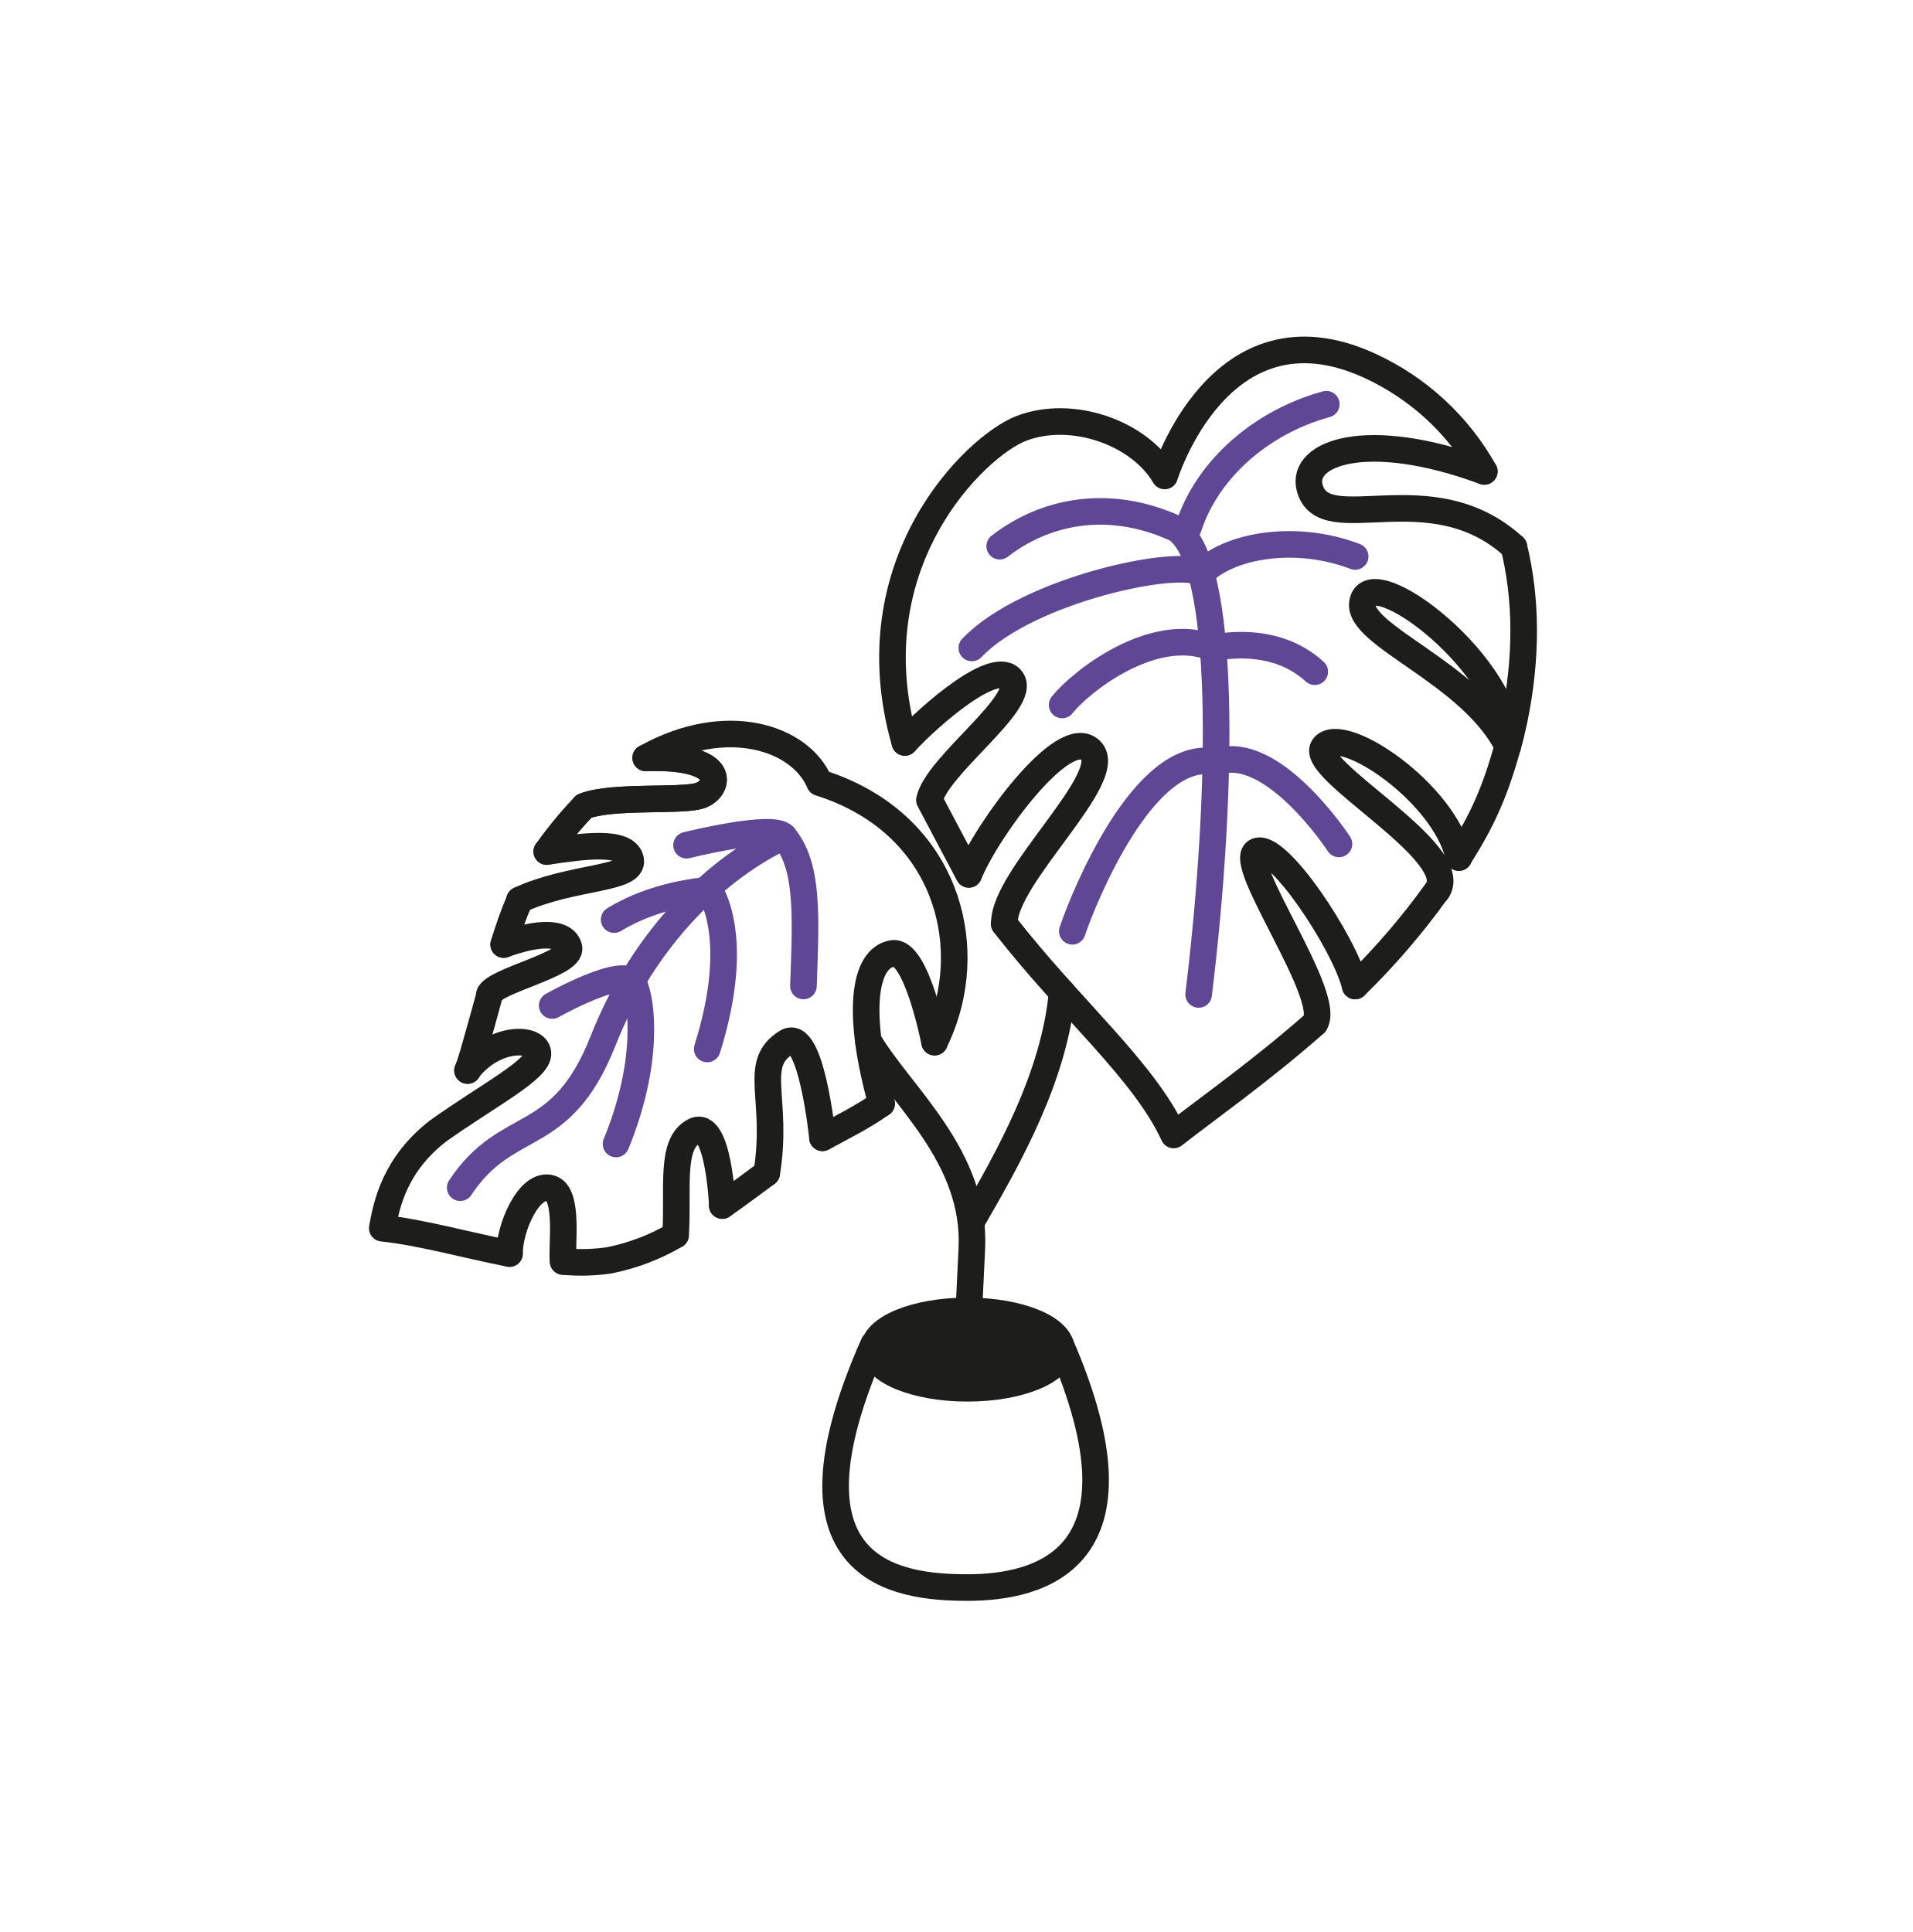
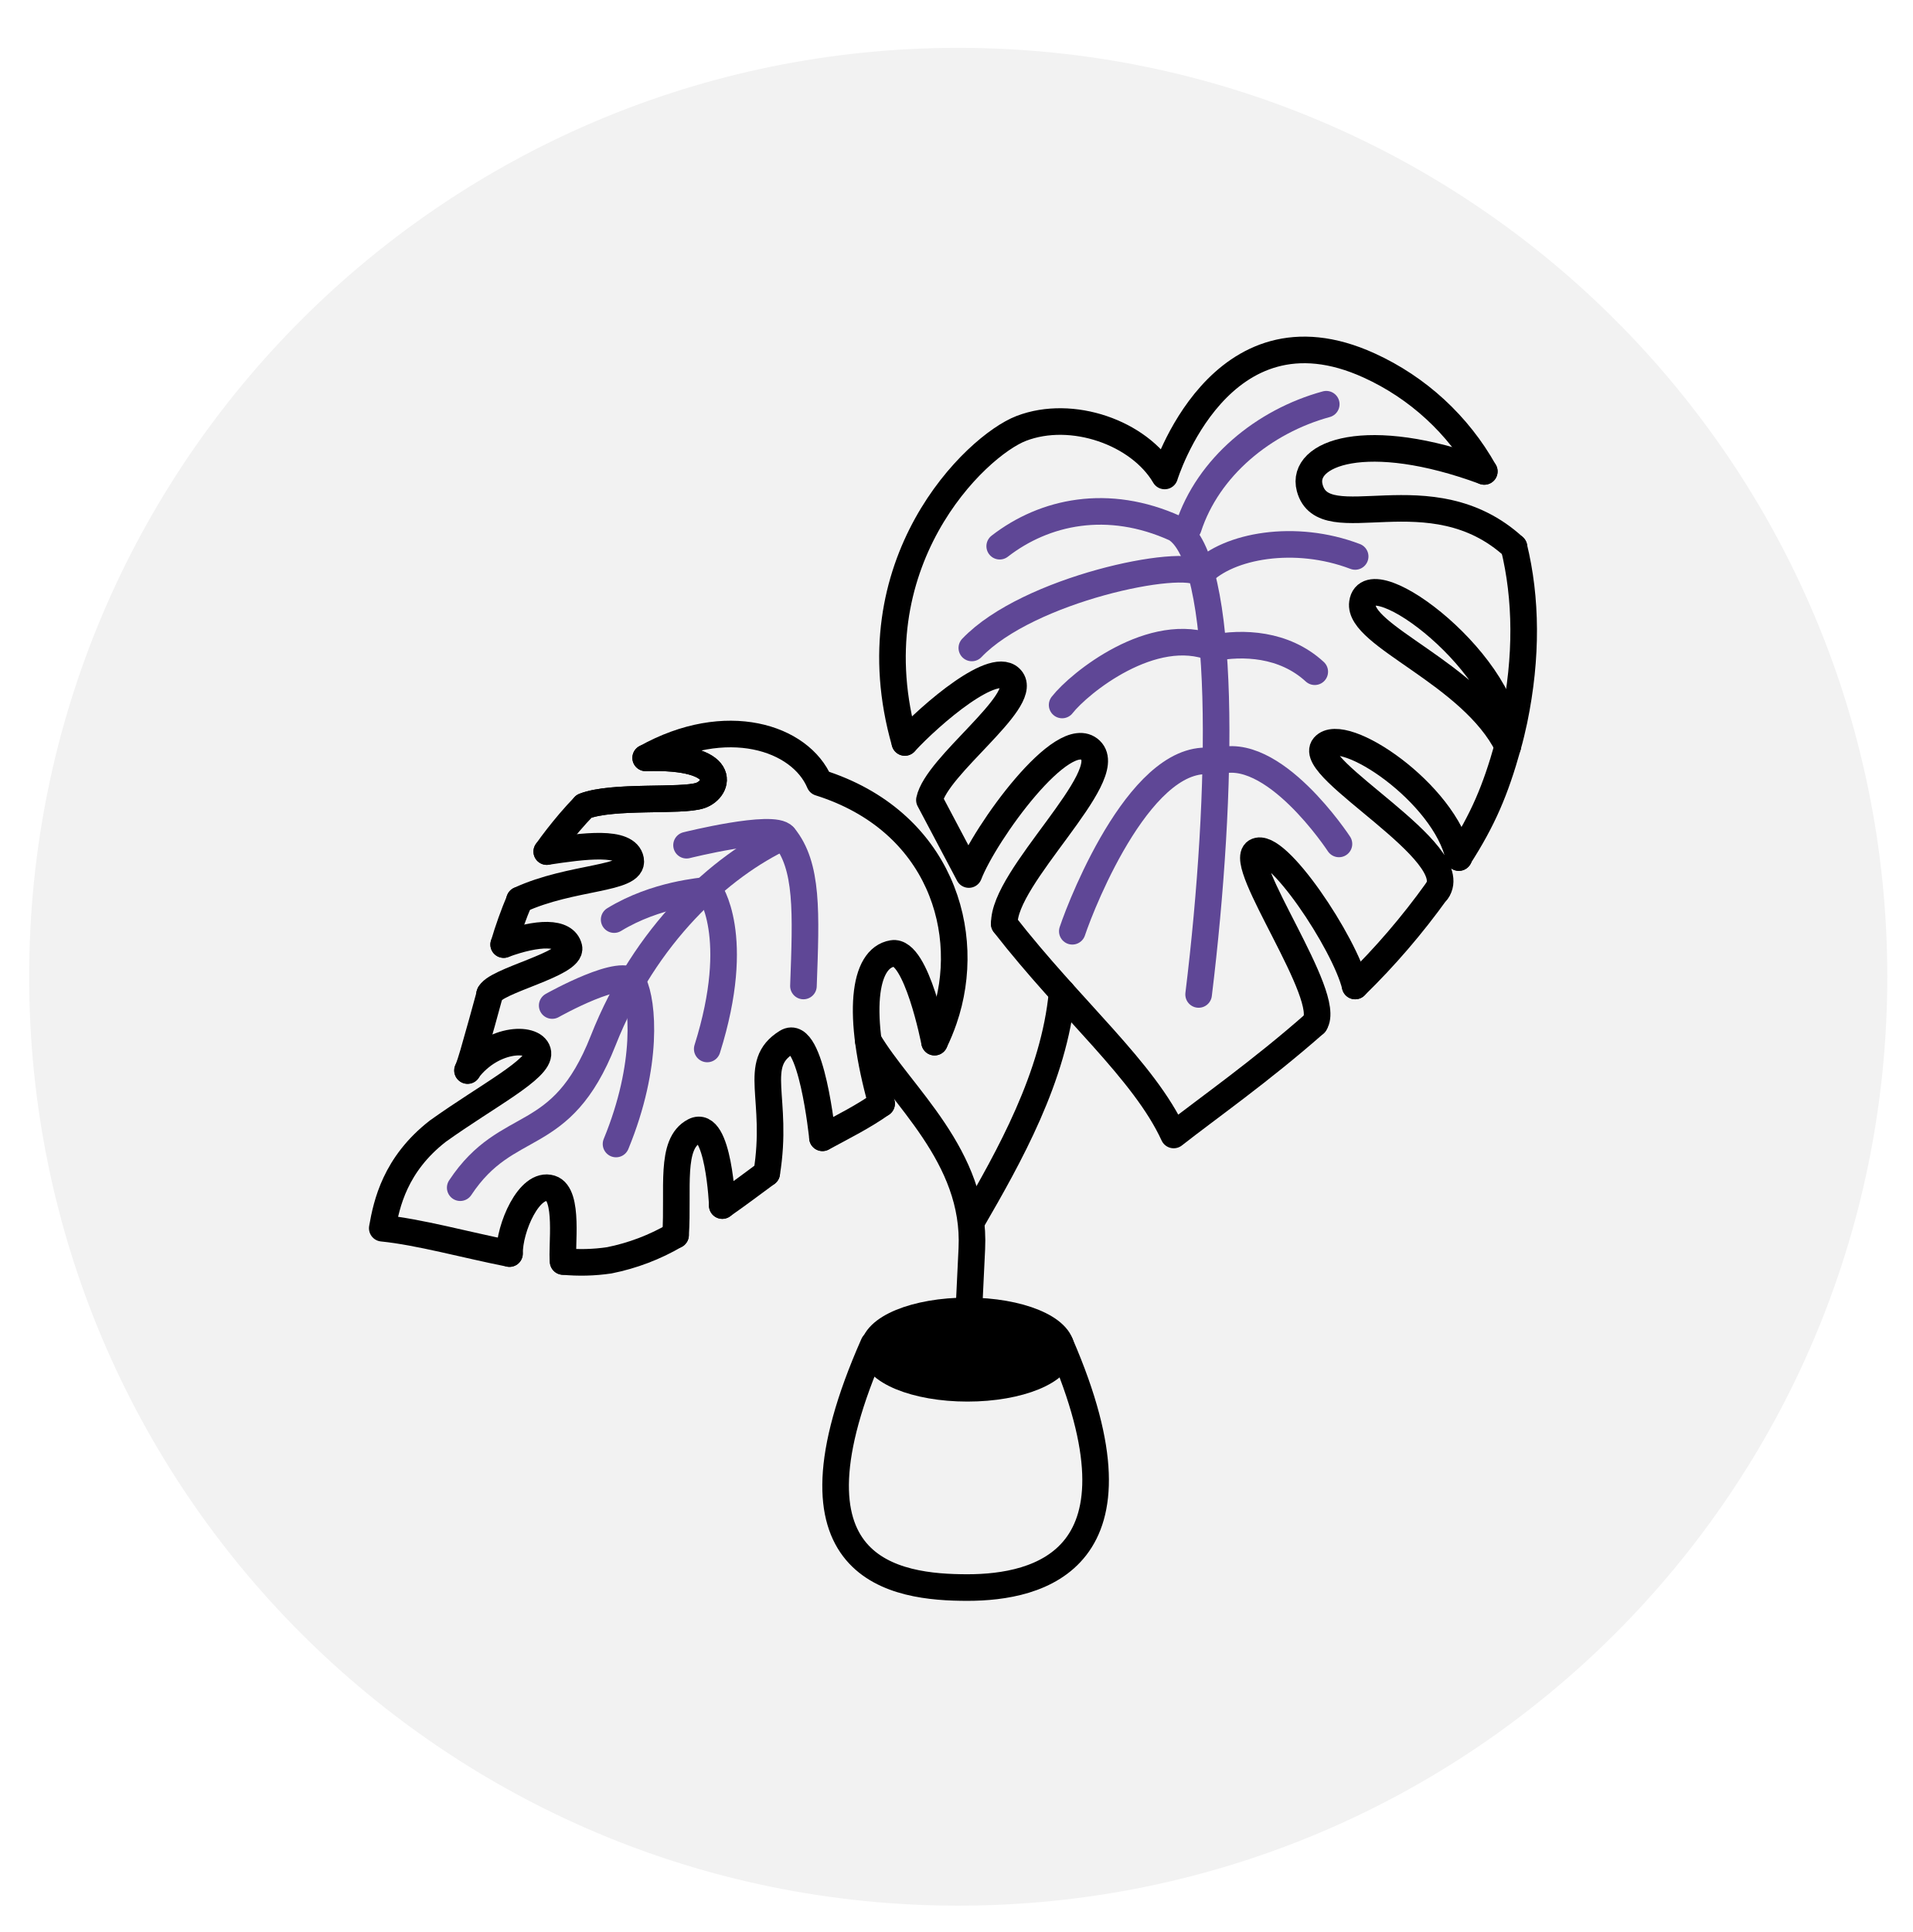
<svg xmlns="http://www.w3.org/2000/svg" viewBox="0 0 447.32 451.91">
  <defs>
-     <style>.cls-1,.cls-2{fill:none;stroke-linecap:round;stroke-linejoin:round;}.cls-1,.cls-3{stroke:#1d1d1b;}.cls-1,.cls-2,.cls-3{stroke-width:6.22px;}.cls-2{stroke:#5f4796;}.cls-3{fill:#1d1d1b;stroke-miterlimit:10;}</style>
+     <style>.cls-1{fill:#f2f2f2;}.cls-2,.cls-3{fill:none;stroke-linecap:round;stroke-linejoin:round;}.cls-2,.cls-4{stroke:#000;}.cls-2,.cls-3,.cls-4{stroke-width:6.22px;}.cls-3{stroke:#5f4796;}.cls-4{stroke-miterlimit:10;}</style>
  </defs>
  <g id="ÖSSZES">
-     <path class="cls-1" d="M316.93,230.63A166.29,166.29,0,0,0,336,208.42l.19-.27" />
-     <path class="cls-1" d="M211.61,173.67c-12-41.89,16.59-69.37,27.23-73.46,11.86-4.56,27.61,1,33.54,11.12,0,0,12.8-41.84,47.85-25.83a58.76,58.76,0,0,1,26.9,24.77" />
-     <path class="cls-1" d="M234.85,216.11c15.67,20.13,32.7,34.27,39.64,49.37,7.83-6.16,20.22-14.81,33-26.07" />
-     <path class="cls-1" d="M211.62,173.66c5.92-6.43,21.38-19.87,25-14.63s-17.57,20.06-19.26,28.1l9.22,17.43c3.69-9.59,22.11-35.21,28.47-29.07s-20.54,29.64-20.16,40.62" />
-     <path class="cls-1" d="M347.13,110.27c-27.51-10.16-43-4.27-40.83,3.82,3.29,12.43,28.33-4,47.78,13.87" />
-     <path class="cls-1" d="M352.63,174.55c1.27-18.22-32.5-44.16-34-33.52C317.48,148.7,344.16,157.49,352.63,174.55Z" />
-     <path class="cls-1" d="M341.18,200.59c-3.21-15.05-27.09-31.16-31.54-26s32.93,24.86,26.4,33.87" />
-     <line class="cls-1" x1="341.18" y1="200.59" x2="341.18" y2="200.59" />
-     <path class="cls-1" d="M354.06,127.94h0c2.93,12,3.13,25.68.05,40.55-.43,2-.91,4.05-1.47,6v0h0c-2.9,10.39-5.85,17.29-11.46,26" />
-     <path class="cls-1" d="M316.93,230.63c-2.42-10-18.51-34.18-23.17-31.43s18.07,34,13.72,40.21" />
-     <path class="cls-1" d="M114.52,232.47l0,.15c-1.11,4.08-2.36,8.63-3.85,13.8-.39,1.35-.82,2.67-1.3,4" />
-     <path class="cls-1" d="M179.31,274.41c-3.09,2.28-6.62,4.94-10.4,7.58" />
-     <path class="cls-1" d="M121.53,210.51a96.89,96.89,0,0,0-3.73,10.43" />
-     <path class="cls-1" d="M127.87,199.19c1.54-2.19,3.3-4.45,5.35-6.87,1.13-1.31,2.26-2.57,3.41-3.75,6.74-2.6,22.68-1,27.13-2.49s7-9.43-12.75-8.81c18.83-10.53,36.21-4.77,40.66,5.8,28.2,8.87,36.09,35.1,29.1,55.35a47.24,47.24,0,0,1-2.2,5.33h0" />
-     <path class="cls-1" d="M206.18,258.15c-4.29,3.05-9,5.38-13.83,8" />
-     <path class="cls-1" d="M131.7,295.07a44.52,44.52,0,0,0,10.78-.27,49.94,49.94,0,0,0,15.5-5.9" />
-     <path class="cls-1" d="M151,177.27c19.74-.62,17.19,7.32,12.75,8.81s-20.39-.11-27.13,2.49" />
-     <path class="cls-1" d="M127.87,199.19c8.47-1.27,18.76-2.72,19.62,1.94s-13.85,3.75-26,9.38" />
-     <path class="cls-1" d="M117.79,220.94c7.86-2.89,14.35-3.18,15.27.71s-17.71,7.77-18.59,11" />
-     <path class="cls-1" d="M109.32,250.38c6.06-8,16.06-7.92,16.49-4.12s-11.71,9.95-23.41,18.32c-10,7.78-12,17-13,22.71,8.65.87,19.34,3.87,29.73,5.93" />
-     <path class="cls-1" d="M119.17,293.22c-.09-5.94,4.61-16.84,9.65-15.25,4.34,1.36,2.43,13.79,2.88,17.11" />
-     <path class="cls-1" d="M158,288.9c.7-10.93-1.37-21.35,4.35-24.31s6.58,17.4,6.58,17.4" />
-     <path class="cls-1" d="M179.31,274.41c2.87-17.56-3.64-25.5,4.68-30.64,5.75-3.56,8.36,22.35,8.36,22.35" />
-     <path class="cls-1" d="M206.18,258.15c-5.9-21-4.24-34,2.54-35.13,5.64-1,9.84,20.75,9.84,20.75" />
-     <path class="cls-2" d="M183.33,195.67c-14.86,6.93-32.47,22.87-42.28,47.76-9.87,25.06-22.31,17.6-33.42,34.38" />
-     <path class="cls-2" d="M187.9,230.63c.63-17.24,1.1-28.1-4.57-35-2.47-3-22.77,2.07-22.77,2.07" />
-     <path class="cls-2" d="M143.63,215.1c9.85-6,20.46-6.64,22.2-6.95,0,0,7.93,10.6-.43,37.21" />
-     <path class="cls-2" d="M144.07,267.59c7.69-18.68,6.24-33.1,4.13-37.52s-19.06,5.13-19.06,5.13" />
-     <path class="cls-2" d="M250.78,217.83c2.38-7.14,16.73-43.28,33.64-39.59,13.15-4.66,28.72,19.16,28.72,19.16" />
-     <path class="cls-2" d="M248.4,164.9c4-5.13,21.23-19.05,35.29-13.34,6.9-1.35,16.58-1.07,23.79,5.56" />
-     <path class="cls-2" d="M227.28,151.56c13.18-13.81,49.42-21.24,53.65-17.4,6.38-6.56,21.94-9.36,36-4" />
-     <path class="cls-2" d="M233.8,127.76c10.47-8.12,25.31-11.34,41.12-4.15,12,7.26,11.22,61.42,5.4,109" />
-     <path class="cls-2" d="M310.17,94.55c-14.61,4-27.64,14.67-32.25,28.85" />
-     <path class="cls-1" d="M227.28,285.61c8.68-15,19.27-33.69,21.12-53.5" />
-     <path class="cls-1" d="M203.07,243.43c7.48,12.73,25.27,27,24.21,48.66s-1.46,30.82-1.46,30.82" />
-     <ellipse class="cls-3" cx="226.26" cy="315.68" rx="21.95" ry="9.05" />
-     <path class="cls-1" d="M248,314.42c21.94,50.58-5.1,56.92-21.74,56.92s-45.51-3.64-21.95-56.92" />
+     <circle class="cls-1" cx="224.1" cy="228.47" r="217.28" />
+     <path class="cls-2" d="M316.93,230.63A166.29,166.29,0,0,0,336,208.42l.19-.27" />
+     <path class="cls-2" d="M211.61,173.67c-12-41.89,16.59-69.37,27.23-73.46,11.86-4.56,27.61,1,33.54,11.12,0,0,12.8-41.84,47.85-25.83a58.76,58.76,0,0,1,26.9,24.77" />
+     <path class="cls-2" d="M234.85,216.11c15.67,20.13,32.7,34.27,39.64,49.37,7.83-6.16,20.22-14.81,33-26.07" />
+     <path class="cls-2" d="M211.62,173.66c5.92-6.43,21.38-19.87,25-14.63s-17.57,20.06-19.26,28.1l9.22,17.43c3.69-9.59,22.11-35.21,28.47-29.07s-20.54,29.64-20.16,40.62" />
+     <path class="cls-2" d="M347.13,110.27c-27.51-10.16-43-4.27-40.83,3.82,3.29,12.43,28.33-4,47.78,13.87" />
+     <path class="cls-2" d="M352.63,174.55c1.27-18.22-32.5-44.16-34-33.52C317.48,148.7,344.16,157.49,352.63,174.55Z" />
+     <path class="cls-2" d="M341.18,200.59c-3.21-15.05-27.09-31.16-31.54-26s32.93,24.86,26.4,33.87" />
+     <line class="cls-2" x1="341.18" y1="200.59" x2="341.18" y2="200.59" />
+     <path class="cls-2" d="M354.06,127.94h0c2.93,12,3.13,25.68.05,40.55-.43,2-.91,4.05-1.47,6v0h0c-2.9,10.39-5.85,17.29-11.46,26" />
+     <path class="cls-2" d="M316.93,230.63c-2.42-10-18.51-34.18-23.17-31.43s18.07,34,13.72,40.21" />
+     <path class="cls-2" d="M114.52,232.47l0,.15c-1.11,4.08-2.36,8.63-3.85,13.8-.39,1.35-.82,2.67-1.3,4" />
+     <path class="cls-2" d="M179.31,274.41c-3.09,2.28-6.62,4.94-10.4,7.58" />
+     <path class="cls-2" d="M121.53,210.51a96.89,96.89,0,0,0-3.73,10.43" />
+     <path class="cls-2" d="M127.87,199.19c1.54-2.19,3.3-4.45,5.35-6.87,1.13-1.31,2.26-2.57,3.41-3.75,6.74-2.6,22.68-1,27.13-2.49s7-9.43-12.75-8.81c18.83-10.53,36.21-4.77,40.66,5.8,28.2,8.87,36.09,35.1,29.1,55.35a47.24,47.24,0,0,1-2.2,5.33h0" />
+     <path class="cls-2" d="M206.18,258.15c-4.29,3.05-9,5.38-13.83,8" />
+     <path class="cls-2" d="M131.7,295.07a44.52,44.52,0,0,0,10.78-.27,49.94,49.94,0,0,0,15.5-5.9" />
+     <path class="cls-2" d="M151,177.27c19.74-.62,17.19,7.32,12.75,8.81s-20.39-.11-27.13,2.49" />
+     <path class="cls-2" d="M127.87,199.19c8.47-1.27,18.76-2.72,19.62,1.94s-13.85,3.75-26,9.38" />
+     <path class="cls-2" d="M117.79,220.94c7.86-2.89,14.35-3.18,15.27.71s-17.71,7.77-18.59,11" />
+     <path class="cls-2" d="M109.32,250.38c6.06-8,16.06-7.92,16.49-4.12s-11.71,9.95-23.41,18.32c-10,7.78-12,17-13,22.71,8.65.87,19.34,3.87,29.73,5.93" />
+     <path class="cls-2" d="M119.17,293.22c-.09-5.94,4.61-16.84,9.65-15.25,4.34,1.36,2.43,13.79,2.88,17.11" />
+     <path class="cls-2" d="M158,288.9c.7-10.93-1.37-21.35,4.35-24.31s6.58,17.4,6.58,17.4" />
+     <path class="cls-2" d="M179.31,274.41c2.87-17.56-3.64-25.5,4.68-30.64,5.75-3.56,8.36,22.35,8.36,22.35" />
+     <path class="cls-2" d="M206.18,258.15c-5.9-21-4.24-34,2.54-35.13,5.64-1,9.84,20.75,9.84,20.75" />
+     <path class="cls-3" d="M183.33,195.67c-14.86,6.93-32.47,22.87-42.28,47.76-9.87,25.06-22.31,17.6-33.42,34.38" />
+     <path class="cls-3" d="M187.9,230.63c.63-17.24,1.1-28.1-4.57-35-2.47-3-22.77,2.07-22.77,2.07" />
+     <path class="cls-3" d="M143.63,215.1c9.85-6,20.46-6.64,22.2-6.95,0,0,7.93,10.6-.43,37.21" />
+     <path class="cls-3" d="M144.07,267.59c7.69-18.68,6.24-33.1,4.13-37.52s-19.06,5.13-19.06,5.13" />
+     <path class="cls-3" d="M250.78,217.83c2.38-7.14,16.73-43.28,33.64-39.59,13.15-4.66,28.72,19.16,28.72,19.16" />
+     <path class="cls-3" d="M248.4,164.9c4-5.13,21.23-19.05,35.29-13.34,6.9-1.35,16.58-1.07,23.79,5.56" />
+     <path class="cls-3" d="M227.28,151.56c13.18-13.81,49.42-21.24,53.65-17.4,6.38-6.56,21.94-9.36,36-4" />
+     <path class="cls-3" d="M233.8,127.76c10.47-8.12,25.31-11.34,41.12-4.15,12,7.26,11.22,61.42,5.4,109" />
+     <path class="cls-3" d="M310.17,94.55c-14.61,4-27.64,14.67-32.25,28.85" />
+     <path class="cls-2" d="M227.28,285.61c8.68-15,19.27-33.69,21.12-53.5" />
+     <path class="cls-2" d="M203.07,243.43c7.48,12.73,25.27,27,24.21,48.66s-1.46,30.82-1.46,30.82" />
+     <ellipse class="cls-4" cx="226.26" cy="315.68" rx="21.95" ry="9.05" />
+     <path class="cls-2" d="M248,314.42c21.94,50.58-5.1,56.92-21.74,56.92s-45.51-3.64-21.95-56.92" />
  </g>
</svg>
